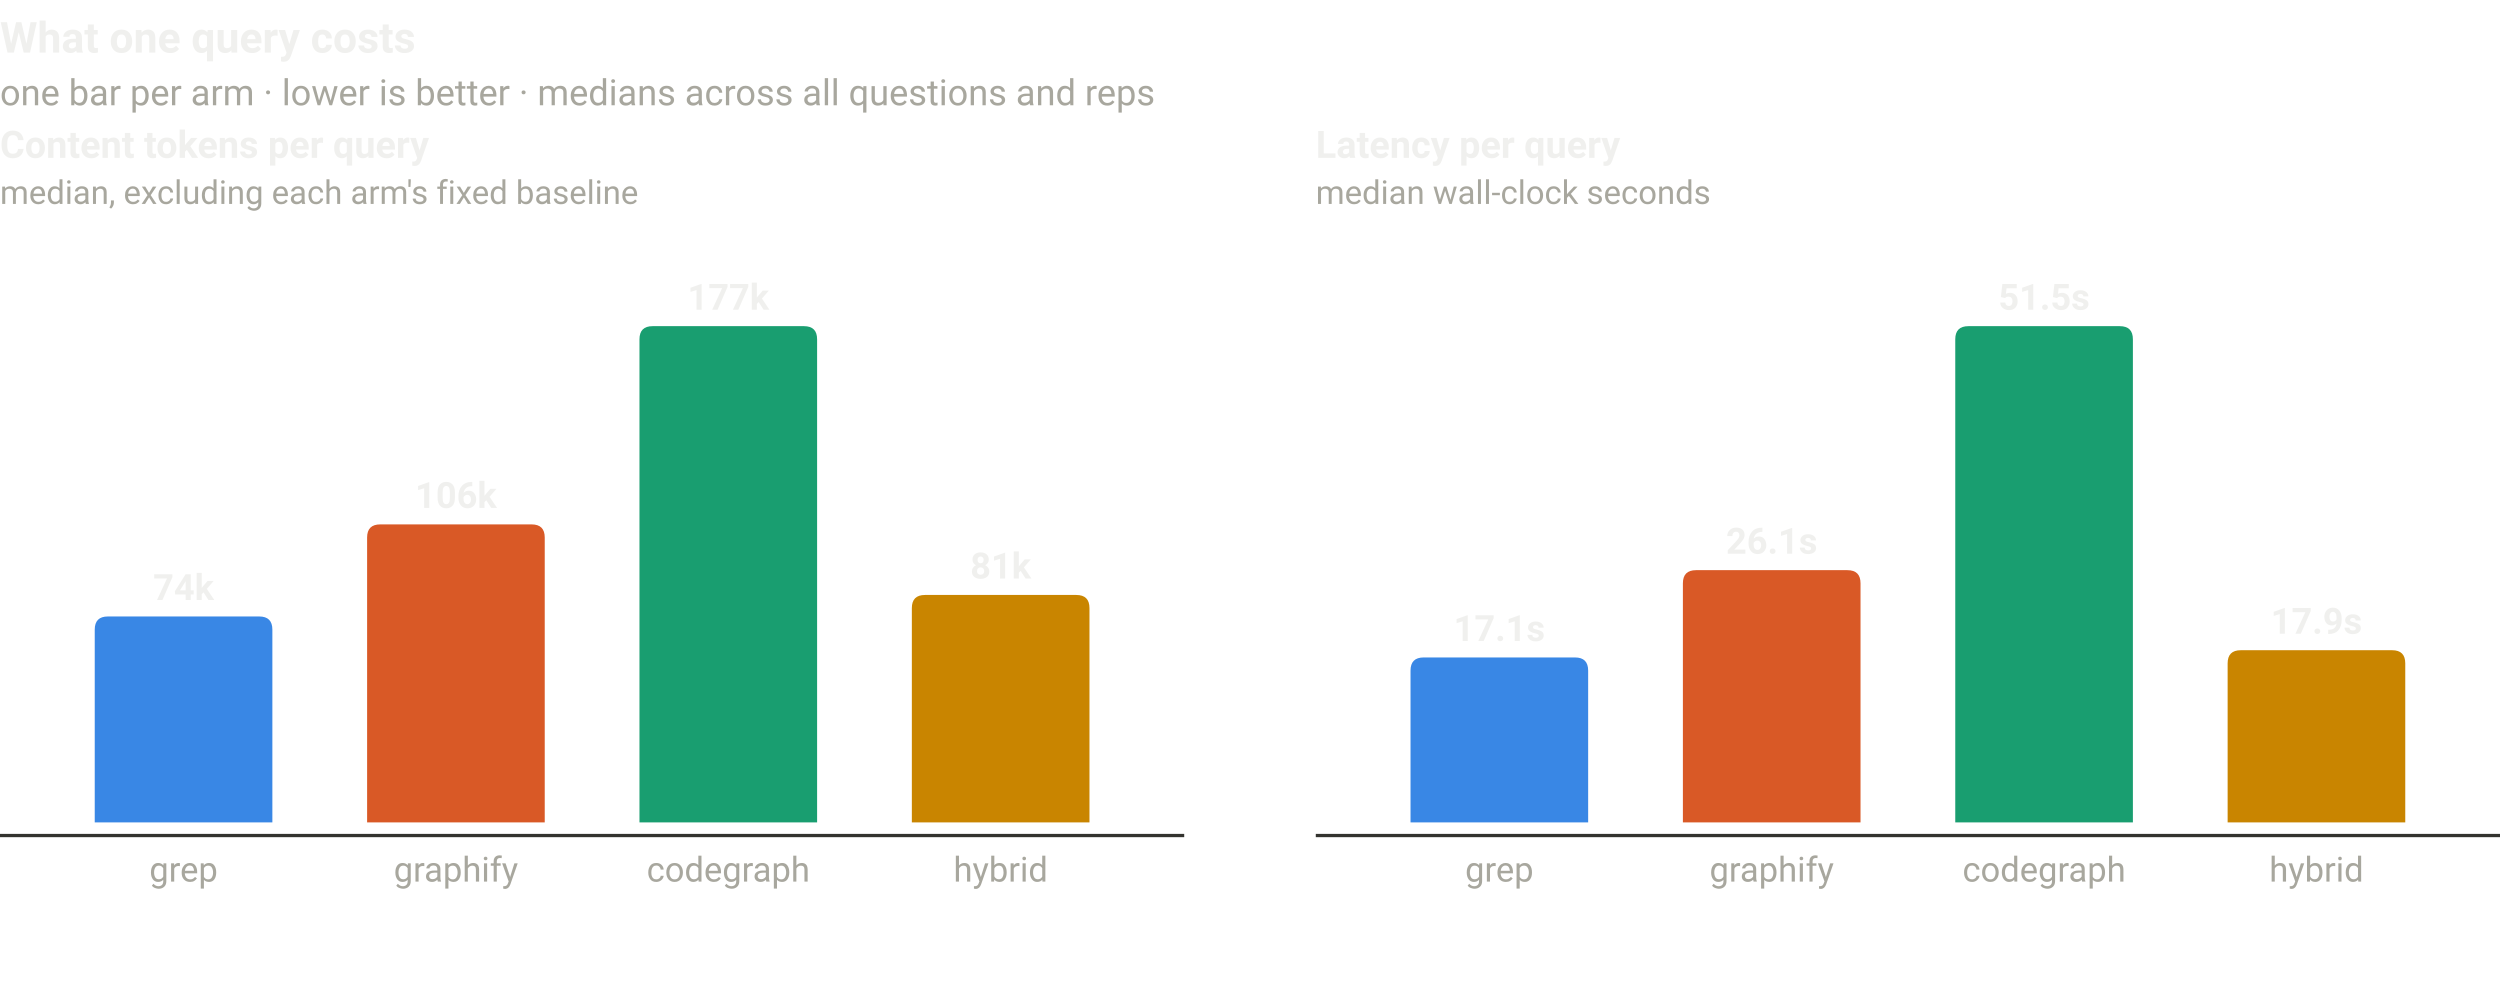
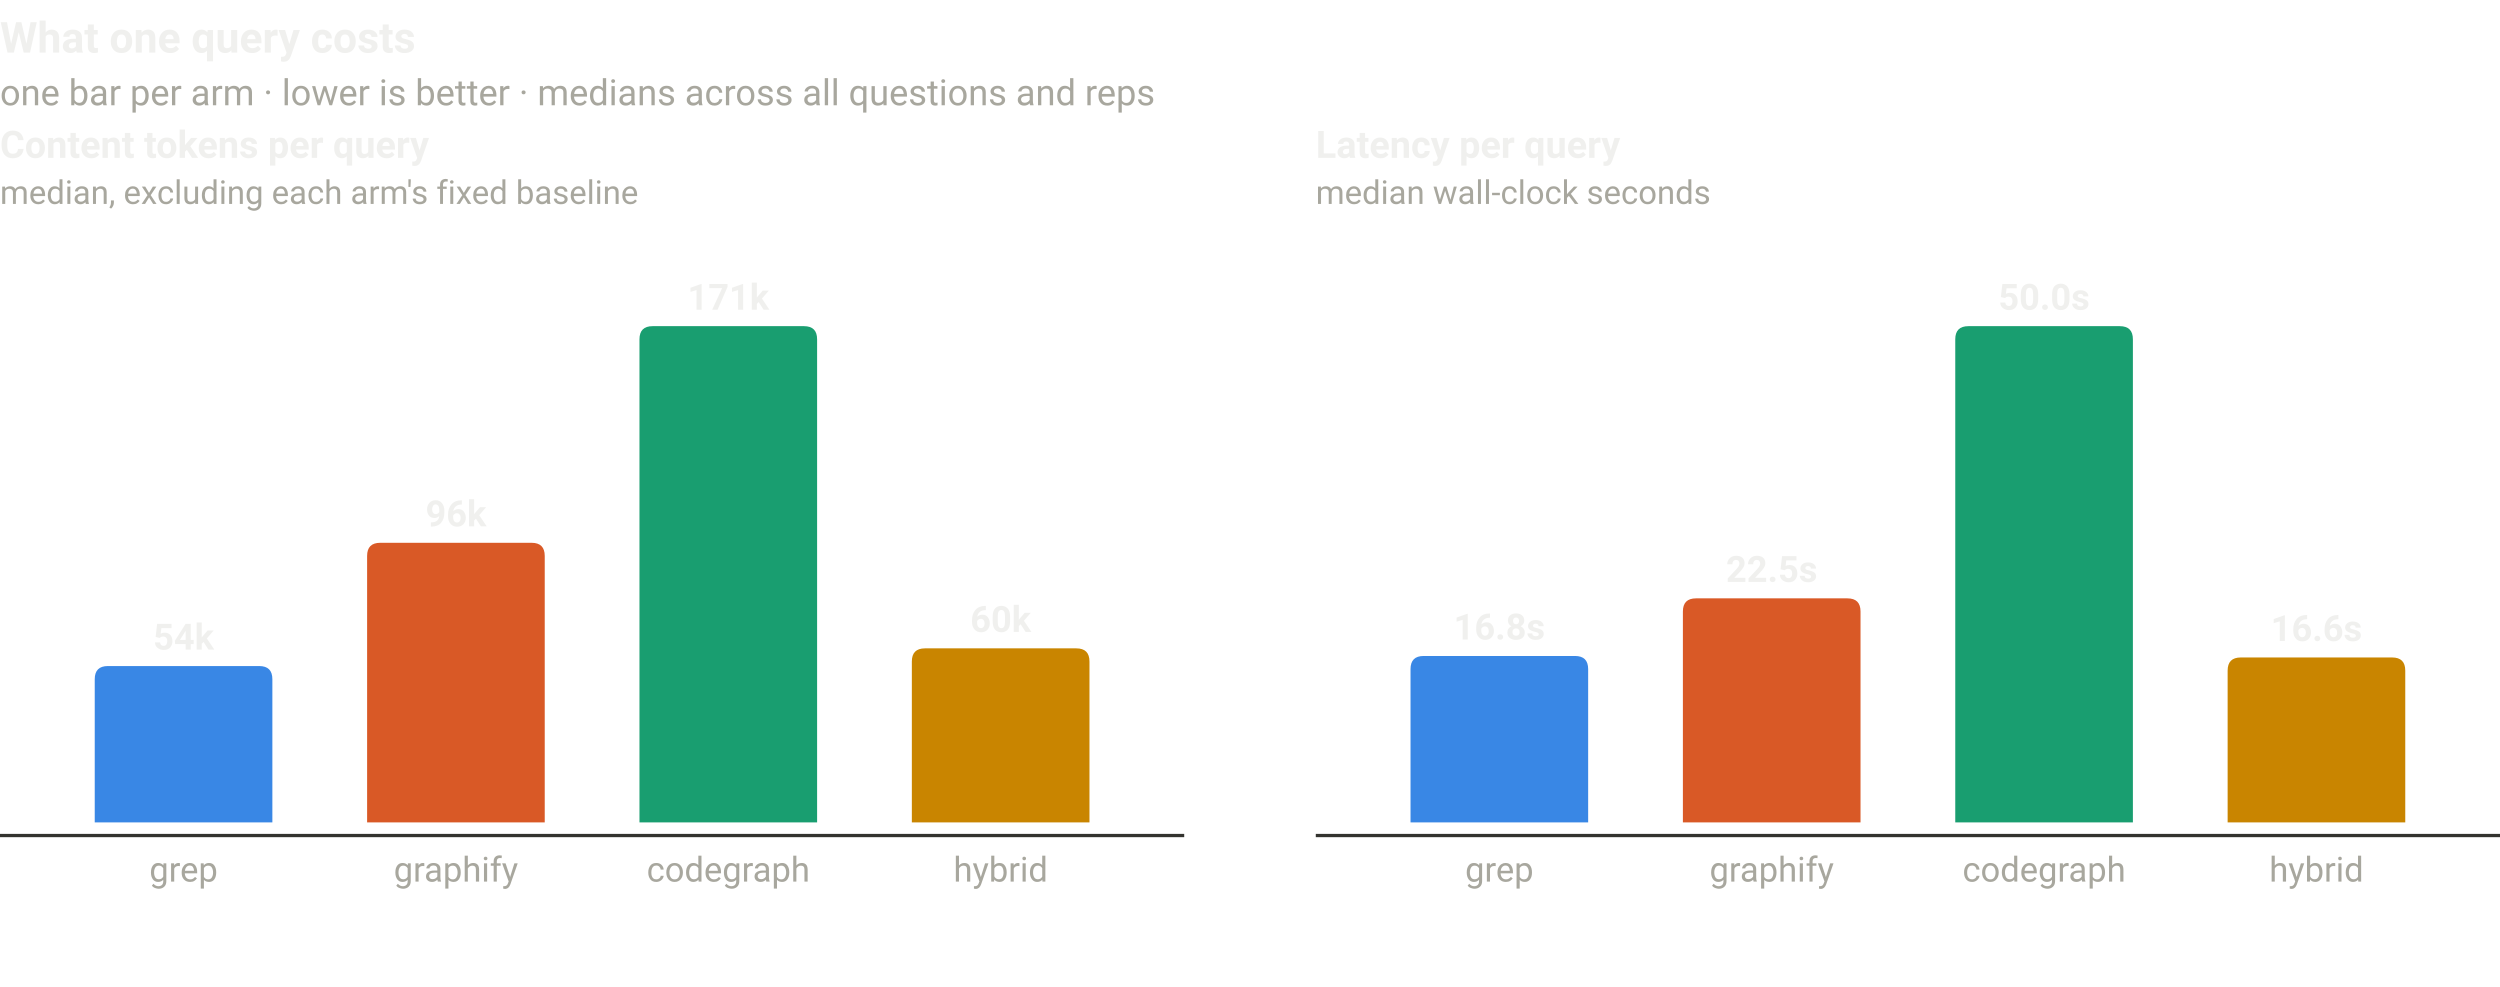
<svg xmlns="http://www.w3.org/2000/svg" width="760" height="300" viewBox="0 0 760 300" font-family="system-ui,-apple-system,Segoe UI,Roboto,sans-serif" role="img">
  <text x="0" y="16" font-size="13" font-weight="600" fill="#f0f0ee">What one query costs</text>
  <text x="0" y="32" font-size="11" fill="#a8a79e">one bar per arm · lower is better · medians across all questions and reps</text>
  <text x="0" y="48" font-size="11.5" font-weight="600" fill="#f0f0ee">Content tokens per query</text>
  <text x="0" y="62" font-size="10" fill="#a8a79e">median, excluding each arm's fixed baseline</text>
-   <path d="M28.8 250 L28.8 191.406 Q28.8 187.406 32.8 187.406 L78.8 187.406 Q82.8 187.406 82.8 191.406 L82.8 250 Z" fill="#3987e5" />
-   <text x="55.8" y="182.406" font-size="11" font-weight="600" fill="#f0f0ee" text-anchor="middle">74k</text>
+   <path d="M28.8 250 L28.8 206.478 Q28.8 202.478 32.8 202.478 L78.8 202.478 Q82.8 202.478 82.8 206.478 L82.8 250 Z" fill="#3987e5" />
+   <text x="55.8" y="197.478" font-size="11" font-weight="600" fill="#f0f0ee" text-anchor="middle">54k</text>
  <text x="55.8" y="268" font-size="10.5" fill="#a8a79e" text-anchor="middle">grep</text>
-   <path d="M111.6 250 L111.6 163.415 Q111.6 159.415 115.6 159.415 L161.6 159.415 Q165.6 159.415 165.6 163.415 L165.6 250 Z" fill="#d95926" />
-   <text x="138.6" y="154.415" font-size="11" font-weight="600" fill="#f0f0ee" text-anchor="middle">106k</text>
+   <path d="M111.6 250 L111.6 169.009 Q111.6 165.009 115.6 165.009 L161.6 165.009 Q165.6 165.009 165.6 169.009 L165.6 250 Z" fill="#d95926" />
+   <text x="138.6" y="160.009" font-size="11" font-weight="600" fill="#f0f0ee" text-anchor="middle">96k</text>
  <text x="138.6" y="268" font-size="10.5" fill="#a8a79e" text-anchor="middle">graphify</text>
  <path d="M194.4 250 L194.4 103.153 Q194.4 99.153 198.4 99.153 L244.4 99.153 Q248.4 99.153 248.4 103.153 L248.4 250 Z" fill="#199e70" />
-   <text x="221.4" y="94.153" font-size="11" font-weight="600" fill="#f0f0ee" text-anchor="middle">177k</text>
+   <text x="221.4" y="94.153" font-size="11" font-weight="600" fill="#f0f0ee" text-anchor="middle">171k</text>
  <text x="221.4" y="268" font-size="10.5" fill="#a8a79e" text-anchor="middle">codegraph</text>
-   <path d="M277.2 250 L277.2 184.869 Q277.2 180.869 281.2 180.869 L327.2 180.869 Q331.2 180.869 331.2 184.869 L331.2 250 Z" fill="#c98500" />
-   <text x="304.2" y="175.869" font-size="11" font-weight="600" fill="#f0f0ee" text-anchor="middle">81k</text>
+   <path d="M277.2 250 L277.2 201.103 Q277.2 197.103 281.2 197.103 L327.2 197.103 Q331.2 197.103 331.2 201.103 L331.2 250 Z" fill="#c98500" />
+   <text x="304.2" y="192.103" font-size="11" font-weight="600" fill="#f0f0ee" text-anchor="middle">60k</text>
  <text x="304.2" y="268" font-size="10.5" fill="#a8a79e" text-anchor="middle">hybrid</text>
  <line x1="0" y1="254" x2="360" y2="254" stroke="#33332f" stroke-width="1" />
  <text x="400" y="48" font-size="11.5" font-weight="600" fill="#f0f0ee">Latency per query</text>
  <text x="400" y="62" font-size="10" fill="#a8a79e">median wall-clock seconds</text>
-   <path d="M428.8 250 L428.8 203.864 Q428.8 199.864 432.8 199.864 L478.8 199.864 Q482.8 199.864 482.8 203.864 L482.8 250 Z" fill="#3987e5" />
-   <text x="455.8" y="194.864" font-size="11" font-weight="600" fill="#f0f0ee" text-anchor="middle">17.1s</text>
+   <path d="M428.8 250 L428.8 203.416 Q428.8 199.416 432.8 199.416 L478.8 199.416 Q482.8 199.416 482.8 203.416 L482.8 250 Z" fill="#3987e5" />
+   <text x="455.8" y="194.416" font-size="11" font-weight="600" fill="#f0f0ee" text-anchor="middle">16.8s</text>
  <text x="455.8" y="268" font-size="10.5" fill="#a8a79e" text-anchor="middle">grep</text>
-   <path d="M511.6 250 L511.6 177.33 Q511.6 173.33 515.6 173.33 L561.6 173.33 Q565.6 173.33 565.6 177.33 L565.6 250 Z" fill="#d95926" />
-   <text x="538.6" y="168.33" font-size="11" font-weight="600" fill="#f0f0ee" text-anchor="middle">26.1s</text>
+   <path d="M511.6 250 L511.6 185.9 Q511.6 181.9 515.6 181.9 L561.6 181.9 Q565.6 181.9 565.6 185.9 L565.6 250 Z" fill="#d95926" />
+   <text x="538.6" y="176.9" font-size="11" font-weight="600" fill="#f0f0ee" text-anchor="middle">22.5s</text>
  <text x="538.6" y="268" font-size="10.5" fill="#a8a79e" text-anchor="middle">graphify</text>
  <path d="M594.4 250 L594.4 103.153 Q594.4 99.153 598.4 99.153 L644.4 99.153 Q648.4 99.153 648.4 103.153 L648.4 250 Z" fill="#199e70" />
-   <text x="621.4" y="94.153" font-size="11" font-weight="600" fill="#f0f0ee" text-anchor="middle">51.5s</text>
+   <text x="621.4" y="94.153" font-size="11" font-weight="600" fill="#f0f0ee" text-anchor="middle">50.0s</text>
  <text x="621.4" y="268" font-size="10.5" fill="#a8a79e" text-anchor="middle">codegraph</text>
-   <path d="M677.2 250 L677.2 201.665 Q677.2 197.665 681.2 197.665 L727.2 197.665 Q731.2 197.665 731.2 201.665 L731.2 250 Z" fill="#c98500" />
-   <text x="704.2" y="192.665" font-size="11" font-weight="600" fill="#f0f0ee" text-anchor="middle">17.9s</text>
+   <path d="M677.2 250 L677.2 203.869 Q677.2 199.869 681.2 199.869 L727.2 199.869 Q731.2 199.869 731.2 203.869 L731.2 250 Z" fill="#c98500" />
+   <text x="704.2" y="194.869" font-size="11" font-weight="600" fill="#f0f0ee" text-anchor="middle">16.6s</text>
  <text x="704.2" y="268" font-size="10.5" fill="#a8a79e" text-anchor="middle">hybrid</text>
  <line x1="400" y1="254" x2="760" y2="254" stroke="#33332f" stroke-width="1" />
</svg>
